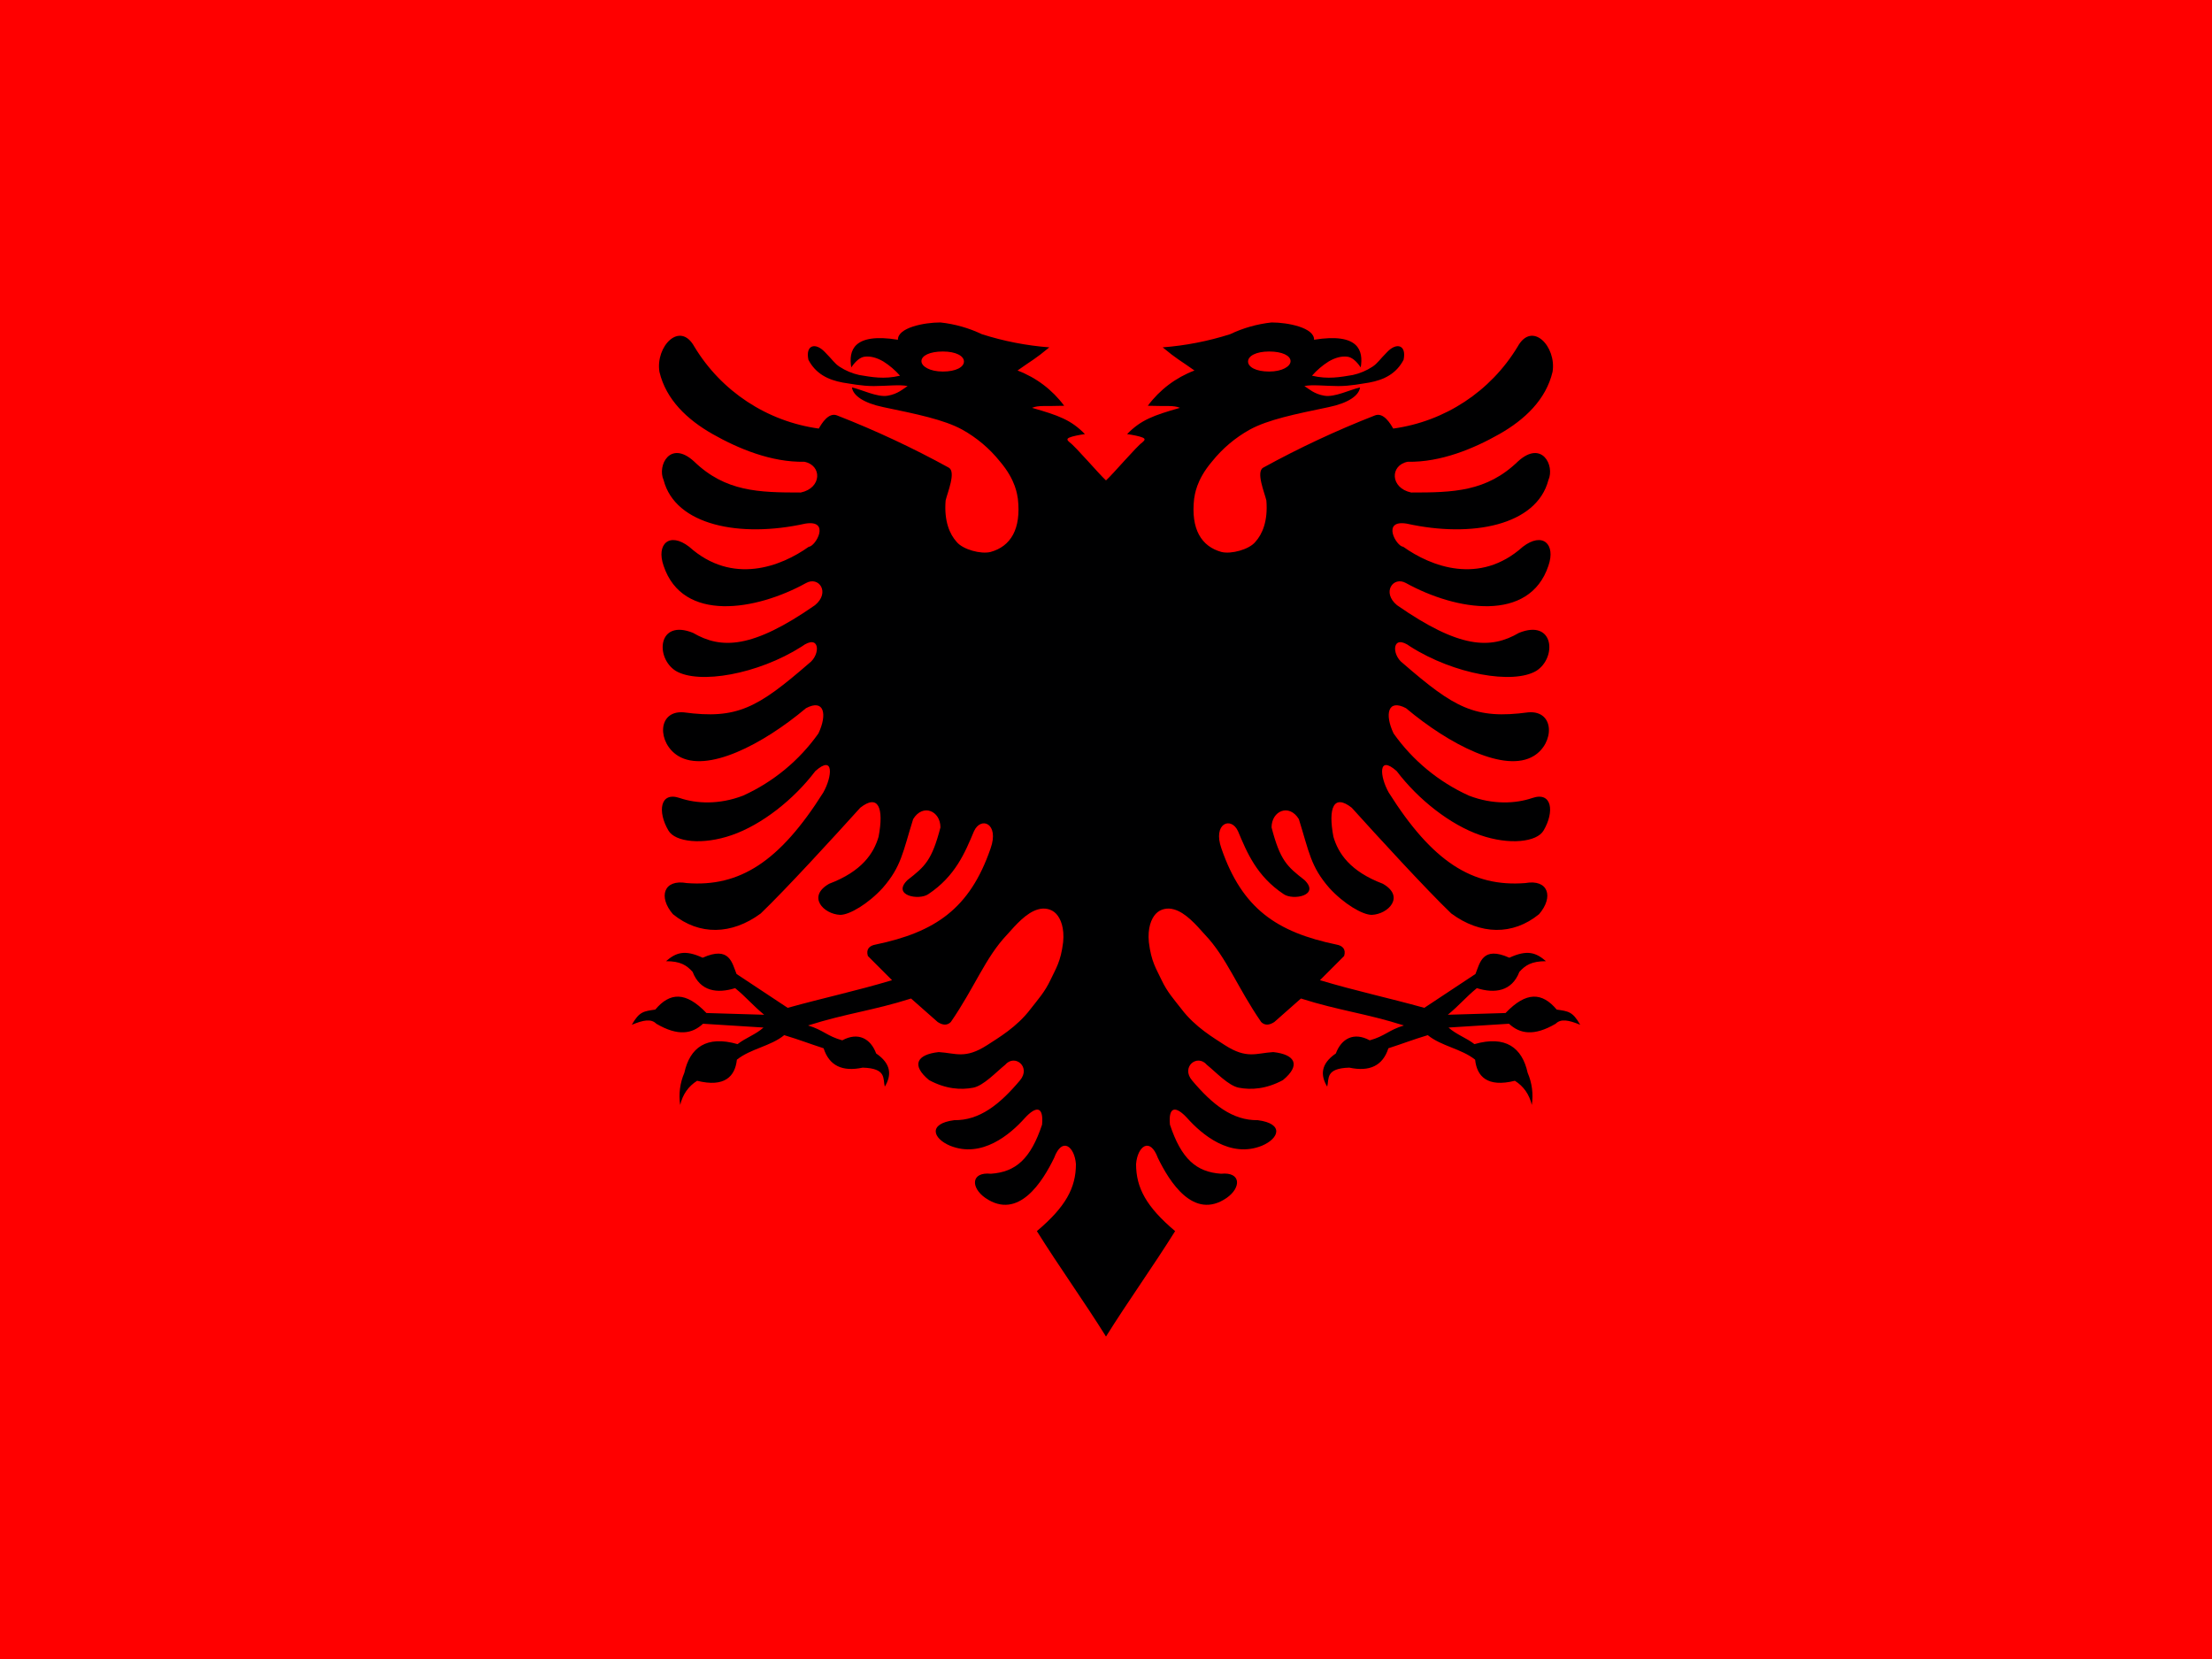
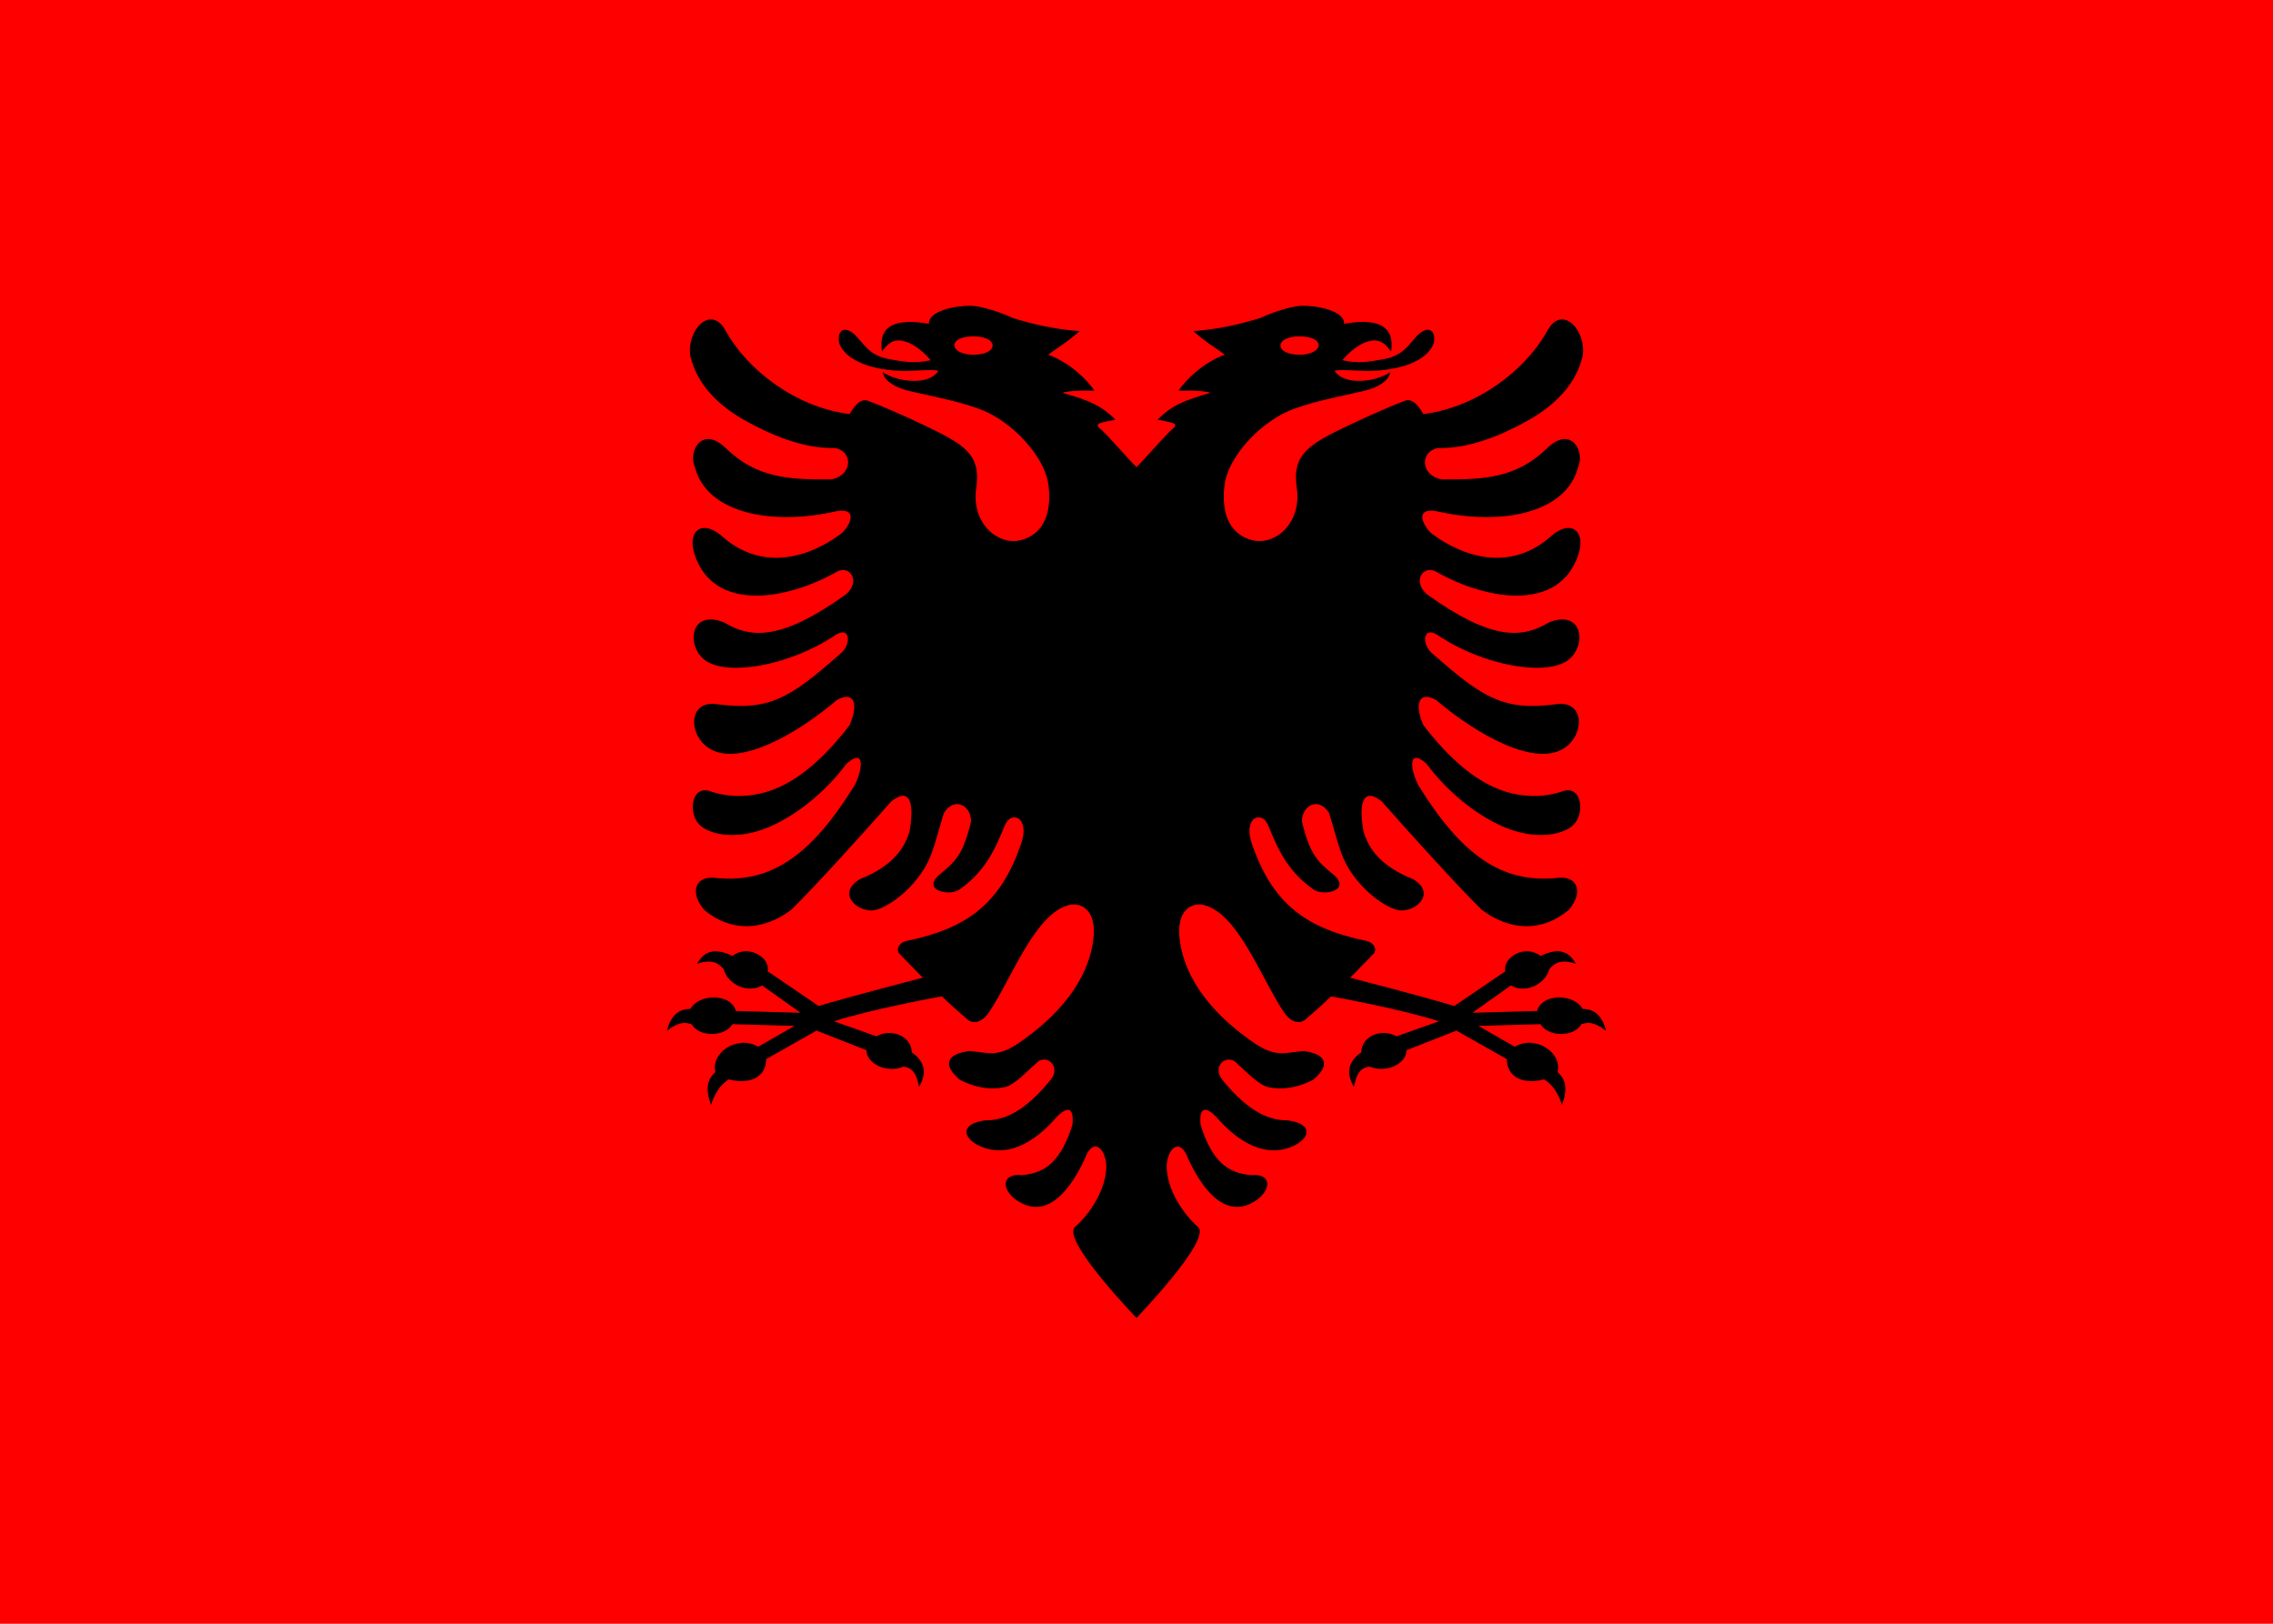
- <svg xmlns="http://www.w3.org/2000/svg" xmlns:xlink="http://www.w3.org/1999/xlink" id="flag-icons-al" viewBox="0 0 640 480">
-   <path fill="red" d="M0 0h640v480H0z" />
-   <path id="al-a" fill="#000001" d="M272 93.3c-4.6 0-12.3 1.5-12.2 5-13-2.1-14.3 3.2-13.5 8q2-2.9 3.9-3.1 2.5-.3 5.4 1.4a22 22 0 0 1 4.8 4.1c-4.6 1.1-8.2.4-11.8-.2a17 17 0 0 1-5.7-2.4c-1.5-1-2-2-4.3-4.3-2.7-2.8-5.6-2-4.7 2.3 2.1 4 5.6 5.8 10 6.6 2.1.3 5.3 1 8.9 1s7.6-.5 9.8 0c-1.3.8-2.8 2.3-5.8 2.8s-7.5-1.8-10.3-2.4c.3 2.3 3.3 4.5 9.1 5.7 9.6 2 17.5 3.6 22.8 6.5a37 37 0 0 1 10.9 9.2c4.7 5.5 5 9.8 5.2 10.8 1 8.8-2.1 13.8-7.9 15.4-2.8.7-8-.7-9.8-2.9-2-2.2-3.7-6-3.2-12 .5-2.2 3.1-8.3.9-9.5a274 274 0 0 0-32.3-15.1c-2.5-1-4.5 2.4-5.3 3.8a50 50 0 0 1-36-23.7c-4.2-7.6-11.3 0-10.1 7.3 1.9 8 8 13.8 15.4 18s17 8.2 26.5 8c5.2 1 5.1 7.6-1 8.9-12.1 0-21.8-.2-30.9-9-6.9-6.3-10.7 1.2-8.8 5.4 3.4 13.1 22.1 16.8 41 12.6 7.4-1.2 3 6.6 1 6.7-8 5.7-22.1 11.2-34.6 0-5.7-4.4-9.6-.8-7.4 5.5 5.5 16.5 26.7 13 41.2 5 3.7-2.1 7.1 2.7 2.6 6.4-18.1 12.6-27.1 12.8-35.3 8-10.2-4.1-11 7.2-5 11 6.7 4 23.8 1 36.4-7 5.4-4 5.6 2.3 2.2 4.8-14.9 12.9-20.8 16.3-36.3 14.2-7.7-.6-7.6 8.9-1.6 12.6 8.3 5.1 24.5-3.3 37-13.8 5.3-2.8 6.2 1.8 3.6 7.3a54 54 0 0 1-21.8 18c-7 2.7-13.6 2.3-18.3.7-5.8-2-6.5 4-3.3 9.4 1.9 3.3 9.8 4.3 18.4 1.3s17.8-10.2 24.1-18.5c5.5-4.9 4.9 1.6 2.3 6.2-12.6 20-24.2 27.4-39.5 26.2-6.7-1.2-8.3 4-4 9 7.6 6.2 17 6 25.4-.2 7.3-7 21.4-22.4 28.8-30.6 5.2-4.1 6.9 0 5.3 8.4-1.4 4.8-4.8 10-14.3 13.6-6.5 3.7-1.6 8.8 3.2 9 2.7 0 8.1-3.2 12.3-7.8 5.4-6.2 5.8-10.3 8.8-19.9 2.8-4.6 7.9-2.4 7.9 2.4-2.5 9.6-4.5 11.3-9.5 15.2-4.7 4.5 3.3 6 6 4.1 7.8-5.2 10.6-12 13.2-18.2 2-4.4 7.4-2.3 4.8 5-6 17.4-16 24.2-33.3 27.8-1.7.3-2.8 1.3-2.2 3.3l7 7c-10.7 3.2-19.4 5-30.2 8l-14.8-9.8c-1.3-3.2-2-8.2-9.8-4.7-5.2-2.4-7.7-1.5-10.6 1 4.2 0 6 1.2 7.7 3.1 2.2 5.7 7.2 6.3 12.3 4.7 3.3 2.7 5 4.9 8.4 7.7l-16.7-.5c-6-6.3-10.6-6-14.8-1-3.3.5-4.6.5-6.8 4.4 3.4-1.4 5.6-1.8 7.1-.3 6.3 3.7 10.4 2.9 13.5 0l17.5 1.1c-2.2 2-5.2 3-7.5 4.8-9-2.6-13.8 1-15.4 8.3a17 17 0 0 0-1.2 9.3q1.1-4.6 4.9-7c8 2 11-1.3 11.5-6.1 4-3.2 9.8-3.9 13.7-7.1 4.6 1.4 6.8 2.3 11.4 3.8q2.4 7.5 11.3 5.6c7 .2 5.8 3.2 6.4 5.5 2-3.3 1.9-6.6-2.5-9.6-1.6-4.3-5.2-6.3-9.8-3.8-4.4-1.2-5.5-3-9.9-4.3 11-3.5 18.8-4.3 29.8-7.8l7.7 6.8q2.3 1.5 3.8 0c6.9-10 10-18.7 16.3-25.3 2.5-2.8 5.6-6.4 9-7.3 1.7-.5 3.8-.2 5.2 1.3 1.3 1.4 2.4 4.1 2 8.2-.7 5.7-2.1 7.6-3.7 11s-3.6 5.6-5.7 8.3c-4 5.3-9.4 8.4-12.6 10.5-6.4 4.1-9 2.3-14 2-6.4.7-8 3.8-2.8 8.1 4.8 2.6 9.2 2.9 12.8 2.2 3-.6 6.6-4.5 9.2-6.6 2.8-3.3 7.6.6 4.3 4.5-5.9 7-11.7 11.6-19 11.5-7.7 1-6.2 5.3-1.2 7.4 9.2 3.7 17.4-3.3 21.6-8 3.2-3.5 5.5-3.6 5 1.9-3.3 9.9-7.6 13.7-14.8 14.2-5.8-.6-5.9 4-1.6 7 9.6 6.6 16.6-4.8 19.9-11.6 2.3-6.2 5.9-3.3 6.3 1.8 0 6.9-3 12.4-11.3 19.4 6.3 10.1 13.7 20.4 20 30.5l19.2-214L320 139c-2-1.8-8.8-9.8-10.5-11-.7-.6-1-1-.1-1.4s3-.8 4.5-1c-4-4.1-7.6-5.4-15.3-7.6 1.9-.8 3.7-.4 9.3-.6a30 30 0 0 0-13.5-10.2c4.2-3 5-3.2 9.2-6.7a86 86 0 0 1-19.5-3.8 37 37 0 0 0-12-3.4zm.8 8.4c3.8 0 6.1 1.3 6.1 2.9s-2.3 2.9-6.1 2.9-6.2-1.5-6.2-3c0-1.6 2.4-2.8 6.2-2.8" />
-   <use xlink:href="#al-a" width="100%" height="100%" transform="matrix(-1 0 0 1 640 0)" />
+ <svg xmlns="http://www.w3.org/2000/svg" viewBox="0 0 980 700">
+   <path d="M980 0H0v700h980z" fill="red" />
+   <path d="M516.51 528.944c-6.15-5.332-13.605-16.13-13.5-26.538.55-7.761 5.873-12.27 9.312-2.796 4.862 10.457 15.29 27.749 29.66 17.605 6.278-4.608 6.18-11.392-2.428-10.614-10.63-.728-17.16-6.577-21.917-21.636-.865-8.282 2.58-8.075 7.387-2.747 6.18 7.09 18.478 17.806 32.046 12.063 7.54-3.16 9.668-9.68-1.723-11.285-10.784.157-19.587-6.834-28.35-17.498-4.805-5.9 2.282-11.856 6.537-6.834 3.795 3.26 9.11 9.266 13.665 10.094 5.267 1.034 11.796.52 19.03-3.31 7.798-6.527 5.266-11.236-4.2-12.32-7.338.364-11.335 3.153-20.8-3.16-17.014-11.5-30.54-26.865-32.653-45.347-1.388-12.156 5.148-15.837 10.582-14.438 14.78 3.802 24.449 31.422 34.675 46.595 3.348 4.373 6.424 4.444 8.6 3.096 4.102-3.517 7.378-6.408 11.48-10.34 0 0 30.085 5.406 46.468 10.746l-18.242 6.483c-6.907-3.814-15.243.298-15.243 6.915-6.536 4.52-6.01 9.819-3.19 14.933.86-3.561 1.594-8.186 6.757-8.801 7.369 3.048 15.955-1.302 15.955-7.057l21.519-8.458 21.74 12.308c0 8.32 7.883 10.956 16.085 8.71 3.865 2.4 6.35 6.564 7.659 11.017 2.42-6.422 1.915-10.956-1.875-14.107 2.175-8.303-9.46-16.287-18.467-10.97l-15.64-8.98 26.77-.75c3.107 5.5 14.337 5.803 17.613 0 2.8-.767 5.166-1.255 10.625 2.803-1.72-6.566-5.068-9.373-10.09-9.373-3.816-6.761-17.626-6.73-19.62.882l-27.881.775 16.543-11.778c6.175 3.646 14.84-.407 16.575-7.03 2.462-2.927 5.498-4.302 11.474-2.316-3.08-5.455-7.42-7.083-15.258-3.38-7.15-5.418-16.574 1.153-15.144 6.608l-22.01 14.975c-15.976-4.767-44.91-12.19-44.91-12.19 3.445-3.624 6.94-6.991 10.379-10.665 1.242-2.152-.656-4.658-3.293-5.18-25.816-5.328-40.597-15.735-49.553-42.186-3.746-11.078 4.353-14.388 7.136-7.612 3.85 9.424 8.098 19.724 19.69 27.7 3.998 2.796 15.899.513 8.86-6.164-7.29-6.006-10.428-8.588-14.02-23.19 0-7.398 7.54-10.715 11.746-3.624 4.5 14.545 4.96 20.808 13.107 30.18 6.173 7.092 14.223 11.857 18.22 11.75 7.192-.1 14.432-7.87 4.813-13.511-14.125-5.642-19.287-13.353-21.366-20.708-2.274-12.833.21-19.046 7.952-12.733 10.98 12.476 31.94 35.717 42.92 46.538 12.305 9.424 26.423 9.73 37.66.157 6.432-7.404 4.15-15.372-5.921-13.667-22.726 1.918-39.935-9.367-58.817-39.862-3.697-6.884-4.71-16.771 3.445-9.416 9.41 12.733 23.13 23.554 35.89 28.212 12.806 4.602 23.38 2.06 27.481-1.968 4.943-4.942 3.643-17.392-4.91-14.39-7.038 2.484-16.957 3.104-27.28-.883-10.331-4.038-21.06-12.733-32.45-27.485-3.9-8.332-2.63-15.373 5.265-11.08 18.68 15.845 42.775 28.678 55.072 20.967 9.062-5.643 9.215-20.138-2.274-19.204-23.137 3.153-31.891-1.968-54.115-21.585-5.058-3.781-4.708-13.361 3.34-7.248 18.68 12.063 44.19 16.77 54.214 10.458 9.013-5.643 7.694-22.885-7.491-16.778-12.151 7.404-25.565 7.197-52.442-12.006-6.78-5.642-1.723-12.997 3.844-9.837 21.617 12.32 53.104 17.598 61.3-7.454 3.188-9.574-2.58-15.166-11.035-8.54-18.576 17.185-39.635 8.746-51.423.1-3.376-1.99-9.57-12.062 1.31-10.193 28.147 6.42 55.986.828 61.05-19.103 2.937-6.47-2.84-17.912-13.113-8.332-13.512 13.354-27.84 13.817-45.857 13.717-9.166-1.918-9.263-12.012-1.57-13.51 14.223.306 28.244-5.907 39.482-12.22 10.986-6.313 20.096-15.166 22.984-27.435 1.77-10.972-8.81-22.62-15.186-10.972-9.417 17.028-30.273 33.078-53.46 35.975-1.207-2.02-4.248-7.198-7.994-5.743-6.808 2.64-14.92 6.172-23.272 10.139-18.004 8.549-25.507 12.669-23.345 27.44 2.257 15.413-9.626 25.153-19.44 22.463-8.56-2.304-13.282-10.036-11.748-23.447 1.229-10.686 11.957-23.612 24.046-30.39 7.826-4.38 19.642-6.776 33.865-9.936 8.656-1.705 13.065-5.072 13.568-8.596 0 0-5.917 4.33-15.388 3.68-4.478-.32-7.478-2.29-8.608-4.3 3.293-.67 9.264.107 14.628.107 7.135-.057 23.702-1.655 28.097-11.7 1.367-6.626-2.987-7.817-7.038-3.573-4.353 4.587-6.146 8.71-14.88 10.25-5.314.935-10.63 2.02-17.466.365 3.85-4.573 9.968-9.252 15.186-8.39 1.716.286 3.997 1.87 5.824 4.716 1.116-7.248-.865-15.43-20.25-12.013.308-5.485-11.238-7.868-18.17-7.761-3.948.1-11.998 2.433-17.816 5.222-9.214 2.853-18.324 4.922-29.06 5.7 6.23 5.328 7.395 5.642 13.616 10.143-9.41 3.517-16.7 10.765-19.991 15.53 0 0 10.986-.307 13.77.934-11.496 3.36-16.659 5.379-22.733 11.592 2.127.364 5.314.984 6.682 1.505 1.423.514 1.053 1.448-.098 2.326-2.476 1.89-12.708 13.774-15.694 16.62-2.986-2.846-13.218-14.73-15.694-16.62-1.151-.878-1.521-1.812-.098-2.326 1.367-.52 4.555-1.141 6.682-1.505-6.075-6.213-11.237-8.232-22.733-11.592 2.784-1.241 13.77-.934 13.77-.934-3.293-4.765-10.582-12.013-19.992-15.53 6.222-4.501 7.387-4.815 13.616-10.144-10.735-.777-19.845-2.846-29.06-5.7-5.817-2.788-13.867-5.121-17.815-5.221-6.933-.107-18.478 2.276-18.17 7.76-19.385-3.416-21.366 4.766-20.25 12.014 1.827-2.846 4.108-4.43 5.824-4.715 5.218-.863 11.335 3.816 15.186 8.389-6.836 1.655-12.152.57-17.467-.364-8.733-1.54-10.526-5.664-14.88-10.25-4.051-4.245-8.404-3.054-7.037 3.573 4.395 10.044 20.96 11.642 28.097 11.699 5.364 0 11.335-.778 14.628-.107-1.13 2.012-4.13 3.98-8.608 4.3-9.472.65-15.388-3.68-15.388-3.68.503 3.524 4.91 6.89 13.568 8.596 14.223 3.16 26.039 5.557 33.865 9.937 12.089 6.777 22.817 19.703 24.045 30.389 1.534 13.41-3.188 21.143-11.747 23.447-9.814 2.69-21.697-7.05-19.44-22.463 2.162-14.771-5.341-18.891-23.345-27.44-8.352-3.967-16.464-7.5-23.272-10.14-3.746-1.454-6.787 3.725-7.994 5.744-23.187-2.897-44.043-18.947-53.46-35.975-6.376-11.648-16.957 0-15.186 10.972 2.888 12.27 11.998 21.122 22.984 27.435 11.238 6.313 25.259 12.526 39.482 12.22 7.693 1.498 7.596 11.592-1.57 13.51-18.018.1-32.345-.363-45.857-13.717-10.274-9.58-16.05 1.862-13.113 8.332 5.064 19.93 32.903 25.523 61.049 19.103 10.88-1.87 4.687 8.204 1.31 10.194-11.787 8.645-32.846 17.084-51.422-.1-8.454-6.627-14.224-1.035-11.035 8.539 8.196 25.052 39.683 19.774 61.3 7.454 5.567-3.16 10.624 4.195 3.844 9.837-26.877 19.203-40.29 19.41-52.442 12.006-15.185-6.107-16.504 11.135-7.491 16.778 10.023 6.313 35.533 1.605 54.213-10.458 8.05-6.113 8.398 3.467 3.34 7.248-22.223 19.617-30.977 24.738-54.114 21.585-11.49-.934-11.336 13.56-2.274 19.204 12.297 7.71 36.39-5.122 55.07-20.966 7.897-4.294 9.166 2.747 5.267 11.079-11.39 14.752-22.12 23.447-32.45 27.485-10.323 3.987-20.242 3.367-27.28.884-8.553-3.003-9.853 9.447-4.911 14.389 4.103 4.028 14.676 6.57 27.483 1.968 12.758-4.658 26.479-15.48 35.889-28.212 8.154-7.355 7.142 2.532 3.445 9.416-18.882 30.495-36.09 41.78-58.817 39.862-10.072-1.705-12.353 6.263-5.922 13.667 11.238 9.573 25.356 9.267 37.66-.157 10.98-10.821 31.94-34.062 42.92-46.538 7.743-6.313 10.227-.1 7.953 12.733-2.08 7.355-7.24 15.066-21.366 20.708-9.62 5.643-2.38 13.41 4.813 13.51 3.997.108 12.047-4.657 18.22-11.748 8.147-9.373 8.608-15.636 13.107-30.181 4.206-7.091 11.746-3.774 11.746 3.623-3.592 14.603-6.731 17.185-14.02 23.19-7.04 6.678 4.862 8.96 8.859 6.165 11.593-7.976 15.84-18.276 19.69-27.7 2.784-6.776 10.883-3.466 7.137 7.612-8.956 26.45-23.737 36.858-49.553 42.187-2.637.52-4.535 3.027-3.294 5.179 3.44 3.674 6.935 7.04 10.38 10.665 0 0-28.935 7.423-44.911 12.19l-22.01-14.975c1.43-5.455-7.993-12.026-15.144-6.61-7.839-3.701-12.178-2.073-15.258 3.382 5.976-1.986 9.012-.611 11.474 2.315 1.735 6.624 10.4 10.677 16.575 7.03l16.543 11.78-27.88-.776c-1.995-7.611-15.805-7.643-19.622-.882-5.02 0-8.37 2.807-10.09 9.373 5.46-4.058 7.827-3.57 10.626-2.803 3.276 5.803 14.506 5.5 17.612 0l26.771.75-15.64 8.98c-9.007-5.317-20.642 2.667-18.467 10.97-3.79 3.15-4.296 7.685-1.875 14.107 1.308-4.453 3.794-8.617 7.66-11.018 8.2 2.247 16.084-.388 16.084-8.71l21.74-12.307 21.52 8.458c0 5.755 8.585 10.105 15.954 7.057 5.163.615 5.897 5.24 6.757 8.8 2.82-5.113 3.346-10.412-3.19-14.932 0-6.617-8.336-10.73-15.243-6.915l-18.242-6.483c16.383-5.34 46.469-10.745 46.469-10.745 4.101 3.93 7.377 6.822 11.48 10.34 2.176 1.347 5.252 1.276 8.6-3.097 10.226-15.173 19.894-42.793 34.675-46.595 5.434-1.4 11.97 2.282 10.582 14.438-2.114 18.482-15.64 33.848-32.652 45.347-9.466 6.313-13.463 3.524-20.801 3.16-9.466 1.084-11.998 5.793-4.2 12.32 7.234 3.83 13.763 4.344 19.03 3.31 4.555-.828 9.87-6.834 13.665-10.094 4.255-5.022 11.342.934 6.536 6.834-8.762 10.664-17.565 17.655-28.35 17.498-11.39 1.605-9.262 8.125-1.722 11.285 13.568 5.743 25.865-4.972 32.046-12.063 4.806-5.328 8.252-5.535 7.387 2.747-4.758 15.059-11.287 20.908-21.917 21.636-8.608-.778-8.706 6.006-2.428 10.614 14.37 10.144 24.798-7.148 29.66-17.605 3.439-9.473 8.76-4.965 9.312 2.796.105 10.408-7.35 21.206-13.5 26.538C457.344 534.278 490 568.18 490 568.18s32.657-33.904 26.509-39.237zm43.763-383.94c-5.083 0-8.223 1.78-8.223 3.94 0 2.194 3.14 3.982 8.223 3.982 5.053 0 8.262-1.95 8.262-4.147 0-2.16-3.21-3.776-8.262-3.776zm-140.544 0c5.083 0 8.223 1.78 8.223 3.94 0 2.194-3.14 3.982-8.223 3.982-5.053 0-8.262-1.95-8.262-4.147 0-2.16 3.21-3.776 8.262-3.776z" fill-rule="evenodd" />
</svg>
